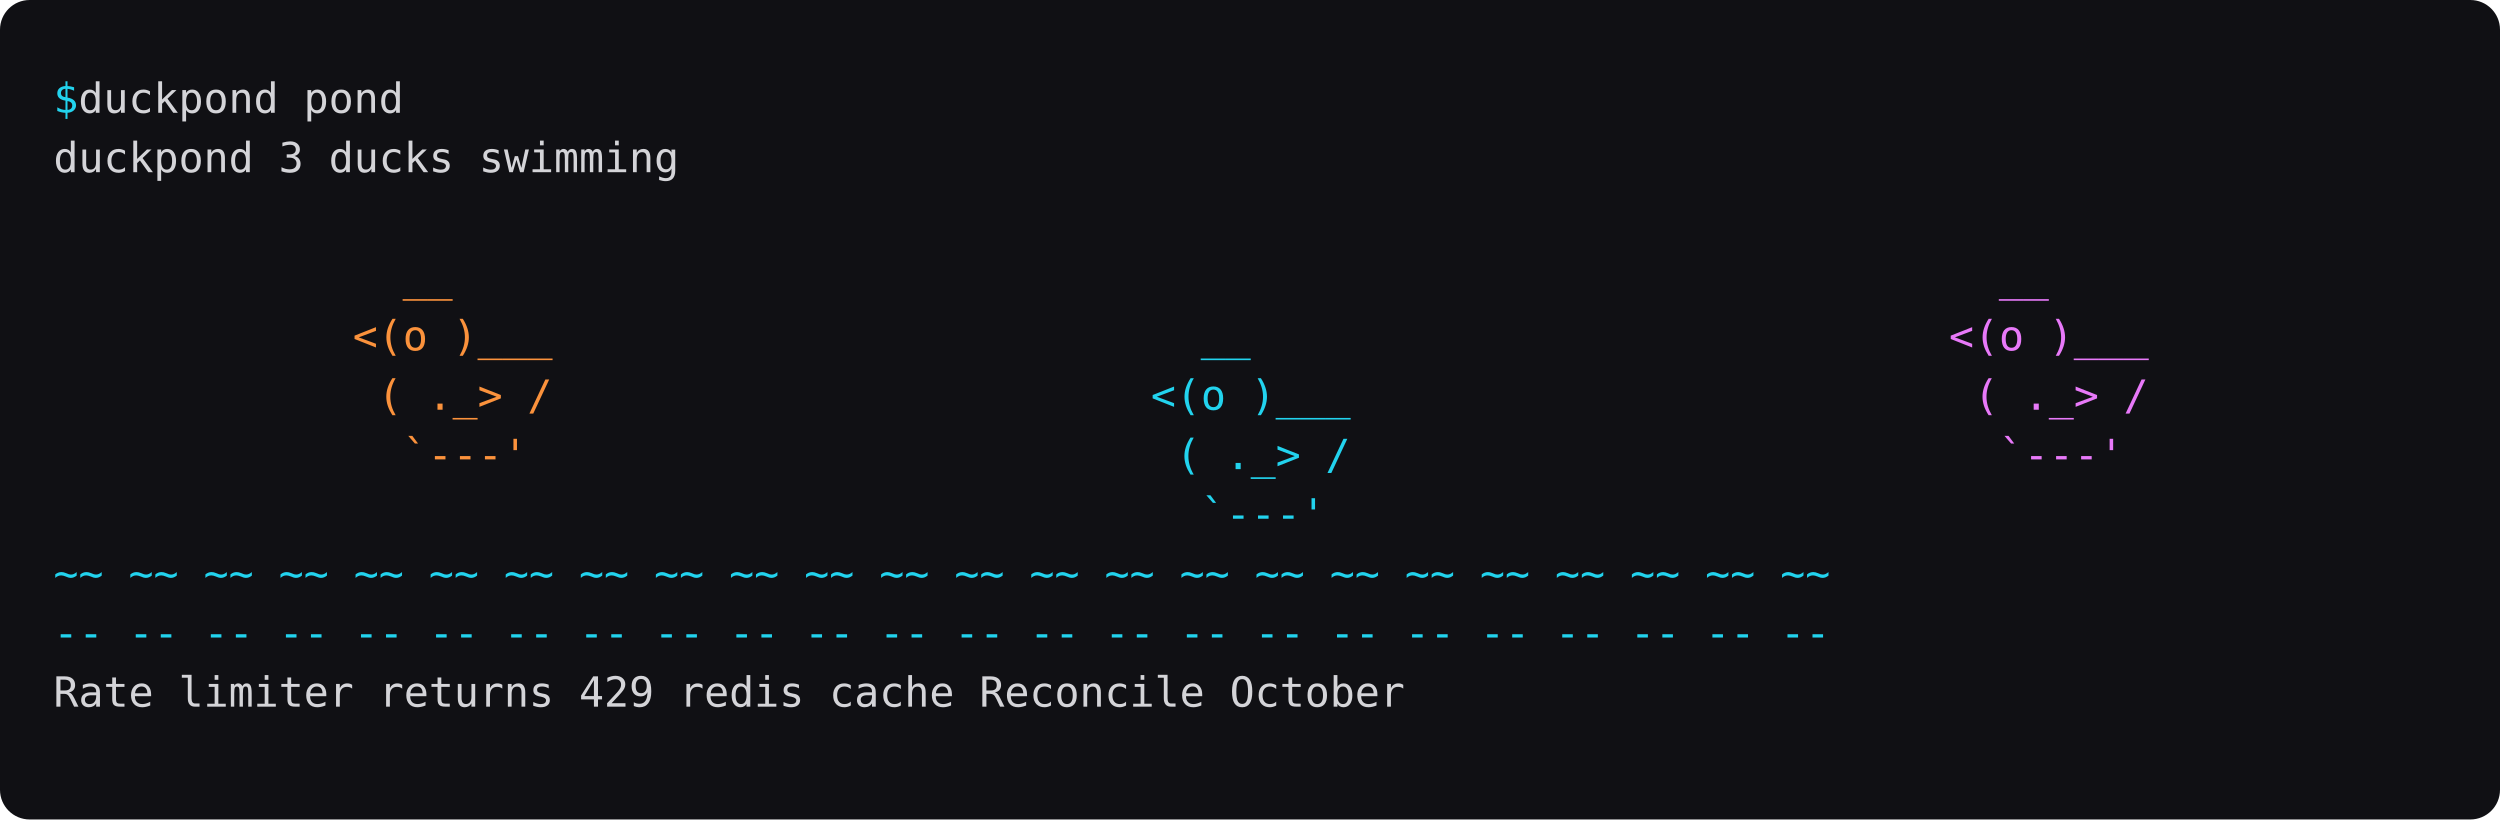
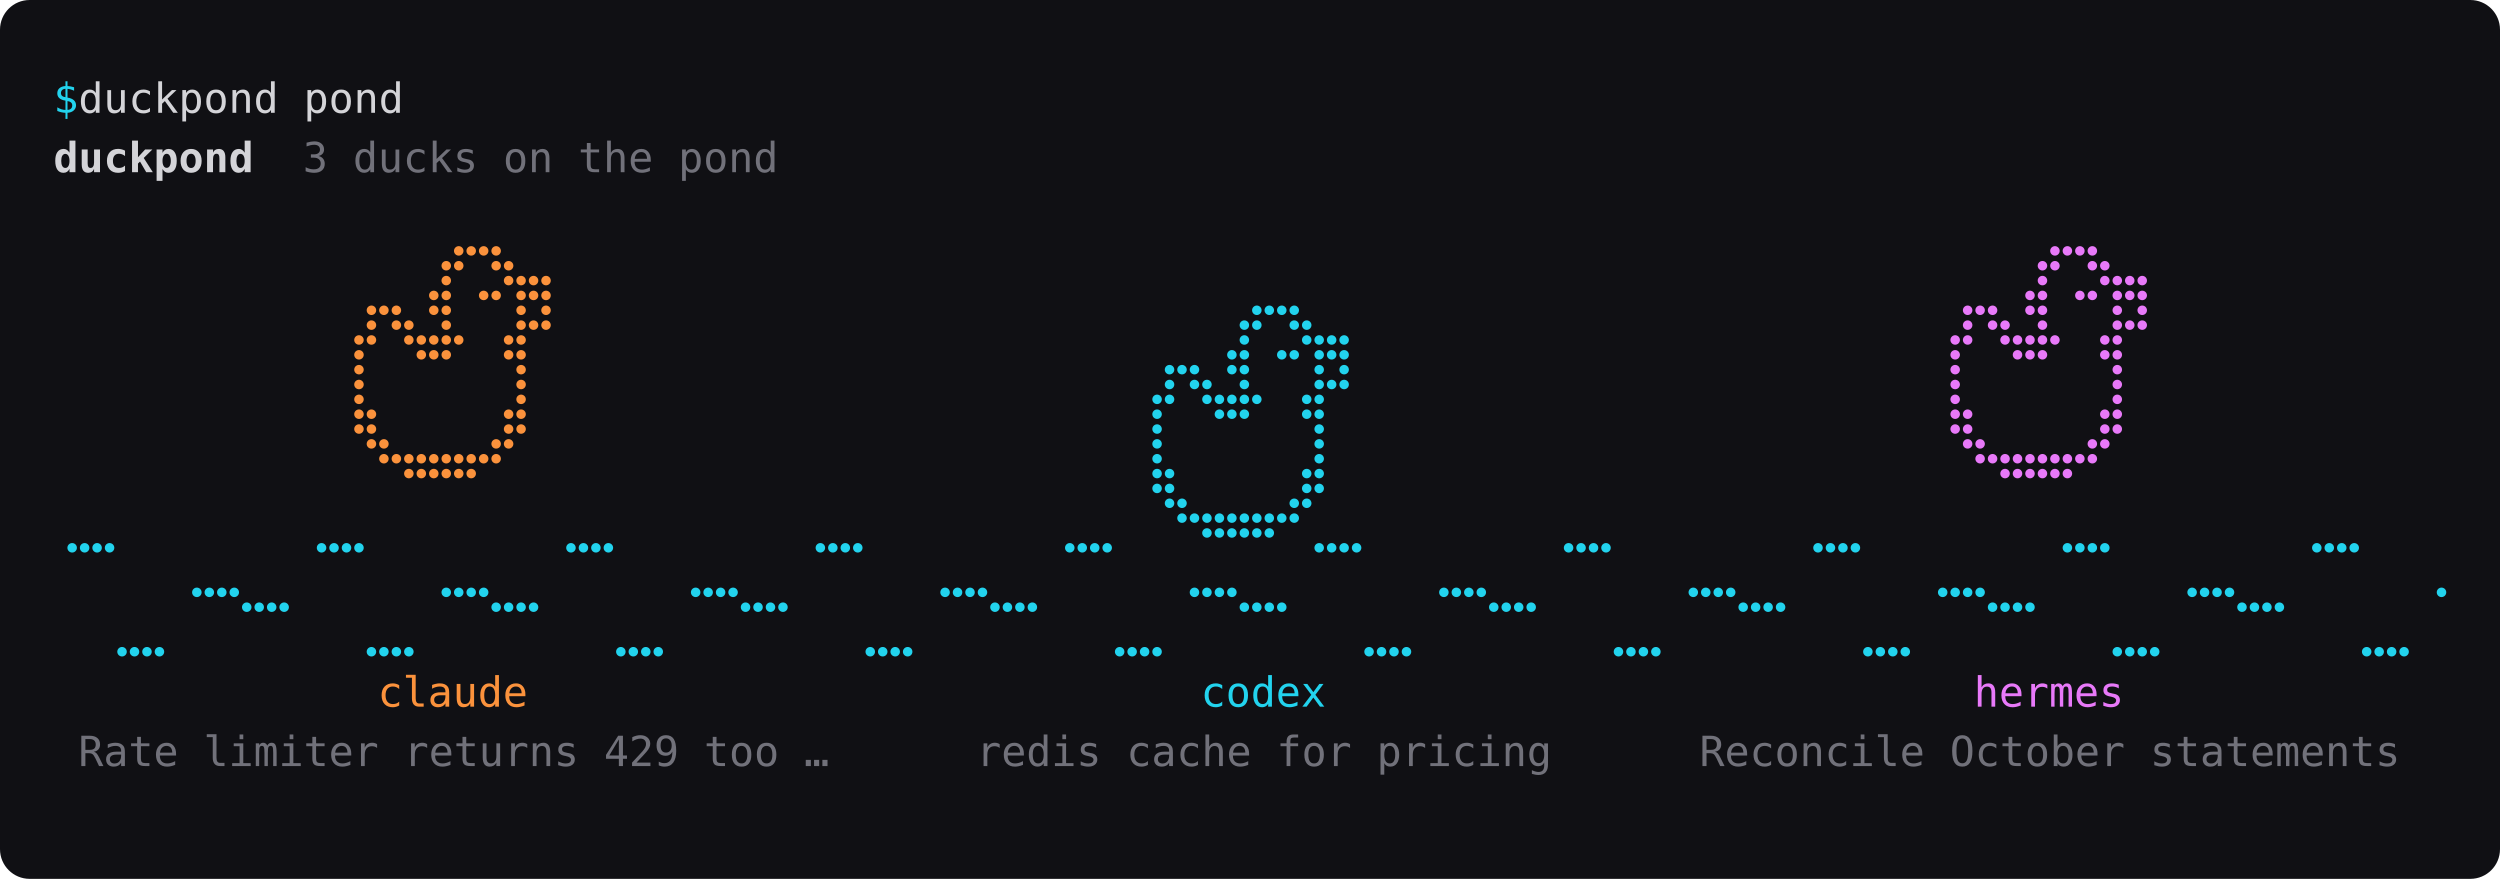
- <svg xmlns="http://www.w3.org/2000/svg" width="842" height="276" viewBox="0 0 842 276">
+ <svg xmlns="http://www.w3.org/2000/svg" width="842" height="296" viewBox="0 0 842 296">
  <style>text{font-family:"JetBrains Mono","Fira Code","SF Mono",Menlo,Consolas,"DejaVu Sans Mono",monospace;font-size:14px;white-space:pre}</style>
-   <rect width="842" height="276" rx="10" fill="#101014" />
+   <rect width="842" height="296" rx="10" fill="#101014" />
  <text x="18.0" y="38" textLength="8.4" lengthAdjust="spacingAndGlyphs" style="fill:#22d3ee;">$</text>
  <text x="26.4" y="38" textLength="117.6" lengthAdjust="spacingAndGlyphs" style="fill:#d4d4d8;"> duckpond pond</text>
-   <text x="18.0" y="58" textLength="218.4" lengthAdjust="spacingAndGlyphs" style="fill:#d4d4d8;">duckpond  3 ducks swimming</text>
-   <text x="18.0" y="98" textLength="117.6" lengthAdjust="spacingAndGlyphs" style="fill:#d4d4d8;">              </text>
-   <text x="135.6" y="98" textLength="16.8" lengthAdjust="spacingAndGlyphs" style="fill:#fb923c;">__</text>
-   <text x="152.4" y="98" textLength="520.8" lengthAdjust="spacingAndGlyphs" style="fill:#d4d4d8;">                                                              </text>
-   <text x="673.2" y="98" textLength="16.8" lengthAdjust="spacingAndGlyphs" style="fill:#e879f9;">__</text>
+   <text x="18.0" y="58" textLength="67.2" lengthAdjust="spacingAndGlyphs" style="fill:#d4d4d8;font-weight:600;">duckpond</text>
+   <text x="85.2" y="58" textLength="16.8" lengthAdjust="spacingAndGlyphs" style="fill:#d4d4d8;">  </text>
+   <text x="102.0" y="58" textLength="159.6" lengthAdjust="spacingAndGlyphs" style="fill:#71717a;">3 ducks on the pond</text>
+   <text x="18.0" y="98" textLength="126.0" lengthAdjust="spacingAndGlyphs" style="fill:#d4d4d8;">               </text>
+   <circle cx="150.3" cy="89.5" r="1.6" fill="#fb923c" />
+   <circle cx="150.3" cy="94.5" r="1.6" fill="#fb923c" />
+   <circle cx="146.1" cy="99.5" r="1.6" fill="#fb923c" />
+   <circle cx="150.3" cy="99.5" r="1.6" fill="#fb923c" />
+   <circle cx="154.5" cy="84.5" r="1.6" fill="#fb923c" />
+   <circle cx="154.5" cy="89.5" r="1.6" fill="#fb923c" />
+   <circle cx="158.7" cy="84.5" r="1.6" fill="#fb923c" />
+   <circle cx="162.9" cy="84.5" r="1.6" fill="#fb923c" />
+   <circle cx="167.1" cy="84.5" r="1.6" fill="#fb923c" />
+   <circle cx="167.1" cy="89.5" r="1.6" fill="#fb923c" />
+   <circle cx="162.9" cy="99.5" r="1.6" fill="#fb923c" />
+   <circle cx="167.1" cy="99.5" r="1.6" fill="#fb923c" />
+   <circle cx="171.3" cy="89.5" r="1.6" fill="#fb923c" />
+   <circle cx="171.3" cy="94.5" r="1.6" fill="#fb923c" />
+   <circle cx="175.5" cy="94.5" r="1.6" fill="#fb923c" />
+   <circle cx="175.5" cy="99.5" r="1.6" fill="#fb923c" />
+   <circle cx="179.7" cy="94.5" r="1.6" fill="#fb923c" />
+   <circle cx="183.9" cy="94.5" r="1.6" fill="#fb923c" />
+   <circle cx="179.7" cy="99.5" r="1.6" fill="#fb923c" />
+   <circle cx="183.9" cy="99.5" r="1.6" fill="#fb923c" />
+   <text x="186.0" y="98" textLength="495.6" lengthAdjust="spacingAndGlyphs" style="fill:#d4d4d8;">                                                           </text>
+   <circle cx="687.9" cy="89.5" r="1.6" fill="#e879f9" />
+   <circle cx="687.9" cy="94.5" r="1.6" fill="#e879f9" />
+   <circle cx="683.7" cy="99.5" r="1.6" fill="#e879f9" />
+   <circle cx="687.9" cy="99.5" r="1.6" fill="#e879f9" />
+   <circle cx="692.1" cy="84.5" r="1.6" fill="#e879f9" />
+   <circle cx="692.1" cy="89.5" r="1.6" fill="#e879f9" />
+   <circle cx="696.3" cy="84.5" r="1.6" fill="#e879f9" />
+   <circle cx="700.5" cy="84.5" r="1.6" fill="#e879f9" />
+   <circle cx="704.7" cy="84.5" r="1.6" fill="#e879f9" />
+   <circle cx="704.7" cy="89.5" r="1.6" fill="#e879f9" />
+   <circle cx="700.5" cy="99.5" r="1.6" fill="#e879f9" />
+   <circle cx="704.7" cy="99.5" r="1.6" fill="#e879f9" />
+   <circle cx="708.9" cy="89.5" r="1.6" fill="#e879f9" />
+   <circle cx="708.9" cy="94.5" r="1.6" fill="#e879f9" />
+   <circle cx="713.1" cy="94.5" r="1.6" fill="#e879f9" />
+   <circle cx="713.1" cy="99.5" r="1.6" fill="#e879f9" />
+   <circle cx="717.3" cy="94.5" r="1.6" fill="#e879f9" />
+   <circle cx="721.5" cy="94.5" r="1.6" fill="#e879f9" />
+   <circle cx="717.3" cy="99.5" r="1.6" fill="#e879f9" />
+   <circle cx="721.5" cy="99.5" r="1.6" fill="#e879f9" />
  <text x="18.0" y="118" textLength="100.8" lengthAdjust="spacingAndGlyphs" style="fill:#d4d4d8;">            </text>
-   <text x="118.8" y="118" textLength="25.2" lengthAdjust="spacingAndGlyphs" style="fill:#fb923c;">&lt;(o</text>
-   <text x="144.0" y="118" textLength="8.4" lengthAdjust="spacingAndGlyphs" style="fill:#d4d4d8;"> </text>
-   <text x="152.4" y="118" textLength="33.6" lengthAdjust="spacingAndGlyphs" style="fill:#fb923c;">)___</text>
-   <text x="186.0" y="118" textLength="218.4" lengthAdjust="spacingAndGlyphs" style="fill:#d4d4d8;">                          </text>
-   <text x="404.4" y="118" textLength="16.8" lengthAdjust="spacingAndGlyphs" style="fill:#22d3ee;">__</text>
-   <text x="421.2" y="118" textLength="235.2" lengthAdjust="spacingAndGlyphs" style="fill:#d4d4d8;">                            </text>
-   <text x="656.4" y="118" textLength="25.2" lengthAdjust="spacingAndGlyphs" style="fill:#e879f9;">&lt;(o</text>
-   <text x="681.6" y="118" textLength="8.4" lengthAdjust="spacingAndGlyphs" style="fill:#d4d4d8;"> </text>
-   <text x="690.0" y="118" textLength="33.6" lengthAdjust="spacingAndGlyphs" style="fill:#e879f9;">)___</text>
-   <text x="18.0" y="138" textLength="109.2" lengthAdjust="spacingAndGlyphs" style="fill:#d4d4d8;">             </text>
-   <text x="127.2" y="138" textLength="8.4" lengthAdjust="spacingAndGlyphs" style="fill:#fb923c;">(</text>
-   <text x="135.6" y="138" textLength="8.4" lengthAdjust="spacingAndGlyphs" style="fill:#d4d4d8;"> </text>
-   <text x="144.0" y="138" textLength="25.2" lengthAdjust="spacingAndGlyphs" style="fill:#fb923c;">._&gt;</text>
-   <text x="169.2" y="138" textLength="8.4" lengthAdjust="spacingAndGlyphs" style="fill:#d4d4d8;"> </text>
-   <text x="177.6" y="138" textLength="8.4" lengthAdjust="spacingAndGlyphs" style="fill:#fb923c;">/</text>
-   <text x="186.0" y="138" textLength="201.6" lengthAdjust="spacingAndGlyphs" style="fill:#d4d4d8;">                        </text>
-   <text x="387.6" y="138" textLength="25.2" lengthAdjust="spacingAndGlyphs" style="fill:#22d3ee;">&lt;(o</text>
-   <text x="412.8" y="138" textLength="8.4" lengthAdjust="spacingAndGlyphs" style="fill:#d4d4d8;"> </text>
-   <text x="421.2" y="138" textLength="33.6" lengthAdjust="spacingAndGlyphs" style="fill:#22d3ee;">)___</text>
-   <text x="454.8" y="138" textLength="210.0" lengthAdjust="spacingAndGlyphs" style="fill:#d4d4d8;">                         </text>
-   <text x="664.8" y="138" textLength="8.4" lengthAdjust="spacingAndGlyphs" style="fill:#e879f9;">(</text>
-   <text x="673.2" y="138" textLength="8.4" lengthAdjust="spacingAndGlyphs" style="fill:#d4d4d8;"> </text>
-   <text x="681.6" y="138" textLength="25.2" lengthAdjust="spacingAndGlyphs" style="fill:#e879f9;">._&gt;</text>
-   <text x="706.8" y="138" textLength="8.4" lengthAdjust="spacingAndGlyphs" style="fill:#d4d4d8;"> </text>
-   <text x="715.2" y="138" textLength="8.4" lengthAdjust="spacingAndGlyphs" style="fill:#e879f9;">/</text>
-   <text x="18.0" y="158" textLength="117.6" lengthAdjust="spacingAndGlyphs" style="fill:#d4d4d8;">              </text>
-   <text x="135.6" y="158" textLength="42.0" lengthAdjust="spacingAndGlyphs" style="fill:#fb923c;">`---'</text>
-   <text x="177.6" y="158" textLength="218.4" lengthAdjust="spacingAndGlyphs" style="fill:#d4d4d8;">                          </text>
-   <text x="396.0" y="158" textLength="8.4" lengthAdjust="spacingAndGlyphs" style="fill:#22d3ee;">(</text>
-   <text x="404.4" y="158" textLength="8.4" lengthAdjust="spacingAndGlyphs" style="fill:#d4d4d8;"> </text>
-   <text x="412.8" y="158" textLength="25.2" lengthAdjust="spacingAndGlyphs" style="fill:#22d3ee;">._&gt;</text>
-   <text x="438.0" y="158" textLength="8.4" lengthAdjust="spacingAndGlyphs" style="fill:#d4d4d8;"> </text>
-   <text x="446.4" y="158" textLength="8.4" lengthAdjust="spacingAndGlyphs" style="fill:#22d3ee;">/</text>
-   <text x="454.8" y="158" textLength="218.4" lengthAdjust="spacingAndGlyphs" style="fill:#d4d4d8;">                          </text>
-   <text x="673.2" y="158" textLength="42.0" lengthAdjust="spacingAndGlyphs" style="fill:#e879f9;">`---'</text>
-   <text x="18.0" y="178" textLength="386.4" lengthAdjust="spacingAndGlyphs" style="fill:#d4d4d8;">                                              </text>
-   <text x="404.4" y="178" textLength="42.0" lengthAdjust="spacingAndGlyphs" style="fill:#22d3ee;">`---'</text>
-   <text x="18.0" y="198" textLength="806.4" lengthAdjust="spacingAndGlyphs" style="fill:#22d3ee;">~~  ~~  ~~  ~~  ~~  ~~  ~~  ~~  ~~  ~~  ~~  ~~  ~~  ~~  ~~  ~~  ~~  ~~  ~~  ~~  ~~  ~~  ~~  ~~  </text>
-   <text x="18.0" y="218" textLength="806.4" lengthAdjust="spacingAndGlyphs" style="fill:#22d3ee;">--  --  --  --  --  --  --  --  --  --  --  --  --  --  --  --  --  --  --  --  --  --  --  --  </text>
-   <text x="18.0" y="238" textLength="747.6" lengthAdjust="spacingAndGlyphs" style="fill:#d4d4d8;">    Rate limiter returns 429               redis cache                  Reconcile October</text>
+   <circle cx="120.9" cy="114.5" r="1.6" fill="#fb923c" />
+   <circle cx="125.1" cy="104.5" r="1.6" fill="#fb923c" />
+   <circle cx="125.1" cy="109.5" r="1.6" fill="#fb923c" />
+   <circle cx="125.1" cy="114.5" r="1.6" fill="#fb923c" />
+   <circle cx="120.9" cy="119.5" r="1.6" fill="#fb923c" />
+   <circle cx="129.3" cy="104.5" r="1.6" fill="#fb923c" />
+   <circle cx="133.5" cy="104.5" r="1.6" fill="#fb923c" />
+   <circle cx="133.5" cy="109.5" r="1.6" fill="#fb923c" />
+   <circle cx="137.7" cy="109.5" r="1.6" fill="#fb923c" />
+   <circle cx="137.7" cy="114.5" r="1.6" fill="#fb923c" />
+   <circle cx="141.9" cy="114.5" r="1.6" fill="#fb923c" />
+   <circle cx="141.9" cy="119.5" r="1.6" fill="#fb923c" />
+   <circle cx="146.1" cy="104.5" r="1.6" fill="#fb923c" />
+   <circle cx="146.1" cy="114.5" r="1.6" fill="#fb923c" />
+   <circle cx="150.3" cy="104.5" r="1.6" fill="#fb923c" />
+   <circle cx="150.3" cy="109.5" r="1.6" fill="#fb923c" />
+   <circle cx="150.3" cy="114.5" r="1.6" fill="#fb923c" />
+   <circle cx="146.1" cy="119.5" r="1.6" fill="#fb923c" />
+   <circle cx="150.3" cy="119.5" r="1.6" fill="#fb923c" />
+   <circle cx="154.5" cy="114.5" r="1.6" fill="#fb923c" />
+   <text x="160.8" y="118" textLength="8.4" lengthAdjust="spacingAndGlyphs" style="fill:#d4d4d8;"> </text>
+   <circle cx="171.3" cy="114.5" r="1.6" fill="#fb923c" />
+   <circle cx="175.5" cy="104.5" r="1.6" fill="#fb923c" />
+   <circle cx="175.5" cy="109.5" r="1.6" fill="#fb923c" />
+   <circle cx="175.5" cy="114.5" r="1.6" fill="#fb923c" />
+   <circle cx="171.3" cy="119.5" r="1.6" fill="#fb923c" />
+   <circle cx="175.5" cy="119.5" r="1.6" fill="#fb923c" />
+   <circle cx="179.7" cy="109.5" r="1.6" fill="#fb923c" />
+   <circle cx="183.9" cy="104.5" r="1.6" fill="#fb923c" />
+   <circle cx="183.9" cy="109.5" r="1.6" fill="#fb923c" />
+   <text x="186.0" y="118" textLength="226.8" lengthAdjust="spacingAndGlyphs" style="fill:#d4d4d8;">                           </text>
+   <circle cx="419.1" cy="109.5" r="1.6" fill="#22d3ee" />
+   <circle cx="419.1" cy="114.5" r="1.6" fill="#22d3ee" />
+   <circle cx="414.9" cy="119.5" r="1.6" fill="#22d3ee" />
+   <circle cx="419.1" cy="119.5" r="1.6" fill="#22d3ee" />
+   <circle cx="423.3" cy="104.5" r="1.6" fill="#22d3ee" />
+   <circle cx="423.3" cy="109.5" r="1.6" fill="#22d3ee" />
+   <circle cx="427.5" cy="104.5" r="1.6" fill="#22d3ee" />
+   <circle cx="431.7" cy="104.5" r="1.6" fill="#22d3ee" />
+   <circle cx="435.9" cy="104.5" r="1.6" fill="#22d3ee" />
+   <circle cx="435.9" cy="109.5" r="1.6" fill="#22d3ee" />
+   <circle cx="431.7" cy="119.5" r="1.6" fill="#22d3ee" />
+   <circle cx="435.9" cy="119.5" r="1.6" fill="#22d3ee" />
+   <circle cx="440.1" cy="109.5" r="1.6" fill="#22d3ee" />
+   <circle cx="440.1" cy="114.5" r="1.6" fill="#22d3ee" />
+   <circle cx="444.3" cy="114.5" r="1.6" fill="#22d3ee" />
+   <circle cx="444.3" cy="119.5" r="1.6" fill="#22d3ee" />
+   <circle cx="448.5" cy="114.5" r="1.6" fill="#22d3ee" />
+   <circle cx="452.7" cy="114.5" r="1.6" fill="#22d3ee" />
+   <circle cx="448.5" cy="119.5" r="1.6" fill="#22d3ee" />
+   <circle cx="452.7" cy="119.5" r="1.6" fill="#22d3ee" />
+   <text x="454.8" y="118" textLength="201.6" lengthAdjust="spacingAndGlyphs" style="fill:#d4d4d8;">                        </text>
+   <circle cx="658.5" cy="114.5" r="1.6" fill="#e879f9" />
+   <circle cx="662.7" cy="104.5" r="1.6" fill="#e879f9" />
+   <circle cx="662.7" cy="109.5" r="1.6" fill="#e879f9" />
+   <circle cx="662.7" cy="114.5" r="1.6" fill="#e879f9" />
+   <circle cx="658.5" cy="119.5" r="1.6" fill="#e879f9" />
+   <circle cx="666.9" cy="104.5" r="1.6" fill="#e879f9" />
+   <circle cx="671.1" cy="104.5" r="1.6" fill="#e879f9" />
+   <circle cx="671.1" cy="109.5" r="1.6" fill="#e879f9" />
+   <circle cx="675.3" cy="109.5" r="1.6" fill="#e879f9" />
+   <circle cx="675.3" cy="114.5" r="1.6" fill="#e879f9" />
+   <circle cx="679.5" cy="114.5" r="1.6" fill="#e879f9" />
+   <circle cx="679.5" cy="119.5" r="1.6" fill="#e879f9" />
+   <circle cx="683.7" cy="104.5" r="1.6" fill="#e879f9" />
+   <circle cx="683.7" cy="114.5" r="1.6" fill="#e879f9" />
+   <circle cx="687.9" cy="104.5" r="1.6" fill="#e879f9" />
+   <circle cx="687.9" cy="109.5" r="1.6" fill="#e879f9" />
+   <circle cx="687.9" cy="114.5" r="1.6" fill="#e879f9" />
+   <circle cx="683.7" cy="119.5" r="1.6" fill="#e879f9" />
+   <circle cx="687.9" cy="119.5" r="1.6" fill="#e879f9" />
+   <circle cx="692.1" cy="114.5" r="1.6" fill="#e879f9" />
+   <text x="698.4" y="118" textLength="8.4" lengthAdjust="spacingAndGlyphs" style="fill:#d4d4d8;"> </text>
+   <circle cx="708.9" cy="114.5" r="1.6" fill="#e879f9" />
+   <circle cx="713.1" cy="104.5" r="1.6" fill="#e879f9" />
+   <circle cx="713.1" cy="109.5" r="1.6" fill="#e879f9" />
+   <circle cx="713.1" cy="114.5" r="1.6" fill="#e879f9" />
+   <circle cx="708.9" cy="119.5" r="1.6" fill="#e879f9" />
+   <circle cx="713.1" cy="119.5" r="1.6" fill="#e879f9" />
+   <circle cx="717.3" cy="109.5" r="1.6" fill="#e879f9" />
+   <circle cx="721.5" cy="104.5" r="1.6" fill="#e879f9" />
+   <circle cx="721.5" cy="109.5" r="1.6" fill="#e879f9" />
+   <text x="18.0" y="138" textLength="100.8" lengthAdjust="spacingAndGlyphs" style="fill:#d4d4d8;">            </text>
+   <circle cx="120.9" cy="124.5" r="1.6" fill="#fb923c" />
+   <circle cx="120.9" cy="129.5" r="1.6" fill="#fb923c" />
+   <circle cx="120.9" cy="134.5" r="1.6" fill="#fb923c" />
+   <circle cx="120.9" cy="139.5" r="1.6" fill="#fb923c" />
+   <circle cx="125.1" cy="139.5" r="1.6" fill="#fb923c" />
+   <text x="127.2" y="138" textLength="42.0" lengthAdjust="spacingAndGlyphs" style="fill:#d4d4d8;">     </text>
+   <circle cx="175.5" cy="124.5" r="1.6" fill="#fb923c" />
+   <circle cx="175.5" cy="129.5" r="1.6" fill="#fb923c" />
+   <circle cx="175.5" cy="134.5" r="1.6" fill="#fb923c" />
+   <circle cx="171.3" cy="139.5" r="1.6" fill="#fb923c" />
+   <circle cx="175.5" cy="139.5" r="1.6" fill="#fb923c" />
+   <text x="177.6" y="138" textLength="210.0" lengthAdjust="spacingAndGlyphs" style="fill:#d4d4d8;">                         </text>
+   <circle cx="389.7" cy="134.5" r="1.6" fill="#22d3ee" />
+   <circle cx="393.9" cy="124.5" r="1.6" fill="#22d3ee" />
+   <circle cx="393.9" cy="129.5" r="1.6" fill="#22d3ee" />
+   <circle cx="393.9" cy="134.5" r="1.6" fill="#22d3ee" />
+   <circle cx="389.7" cy="139.5" r="1.6" fill="#22d3ee" />
+   <circle cx="398.1" cy="124.5" r="1.6" fill="#22d3ee" />
+   <circle cx="402.3" cy="124.5" r="1.6" fill="#22d3ee" />
+   <circle cx="402.3" cy="129.5" r="1.6" fill="#22d3ee" />
+   <circle cx="406.5" cy="129.5" r="1.6" fill="#22d3ee" />
+   <circle cx="406.5" cy="134.5" r="1.6" fill="#22d3ee" />
+   <circle cx="410.7" cy="134.5" r="1.6" fill="#22d3ee" />
+   <circle cx="410.7" cy="139.5" r="1.6" fill="#22d3ee" />
+   <circle cx="414.9" cy="124.5" r="1.6" fill="#22d3ee" />
+   <circle cx="414.9" cy="134.5" r="1.6" fill="#22d3ee" />
+   <circle cx="419.1" cy="124.5" r="1.6" fill="#22d3ee" />
+   <circle cx="419.1" cy="129.5" r="1.6" fill="#22d3ee" />
+   <circle cx="419.1" cy="134.5" r="1.6" fill="#22d3ee" />
+   <circle cx="414.9" cy="139.5" r="1.6" fill="#22d3ee" />
+   <circle cx="419.1" cy="139.5" r="1.6" fill="#22d3ee" />
+   <circle cx="423.3" cy="134.5" r="1.6" fill="#22d3ee" />
+   <text x="429.6" y="138" textLength="8.4" lengthAdjust="spacingAndGlyphs" style="fill:#d4d4d8;"> </text>
+   <circle cx="440.1" cy="134.5" r="1.6" fill="#22d3ee" />
+   <circle cx="444.3" cy="124.5" r="1.6" fill="#22d3ee" />
+   <circle cx="444.3" cy="129.5" r="1.6" fill="#22d3ee" />
+   <circle cx="444.3" cy="134.5" r="1.6" fill="#22d3ee" />
+   <circle cx="440.1" cy="139.5" r="1.6" fill="#22d3ee" />
+   <circle cx="444.3" cy="139.5" r="1.6" fill="#22d3ee" />
+   <circle cx="448.5" cy="129.5" r="1.6" fill="#22d3ee" />
+   <circle cx="452.7" cy="124.5" r="1.6" fill="#22d3ee" />
+   <circle cx="452.7" cy="129.5" r="1.6" fill="#22d3ee" />
+   <text x="454.8" y="138" textLength="201.6" lengthAdjust="spacingAndGlyphs" style="fill:#d4d4d8;">                        </text>
+   <circle cx="658.5" cy="124.5" r="1.6" fill="#e879f9" />
+   <circle cx="658.5" cy="129.5" r="1.6" fill="#e879f9" />
+   <circle cx="658.5" cy="134.5" r="1.6" fill="#e879f9" />
+   <circle cx="658.5" cy="139.5" r="1.6" fill="#e879f9" />
+   <circle cx="662.7" cy="139.5" r="1.6" fill="#e879f9" />
+   <text x="664.8" y="138" textLength="42.0" lengthAdjust="spacingAndGlyphs" style="fill:#d4d4d8;">     </text>
+   <circle cx="713.1" cy="124.5" r="1.6" fill="#e879f9" />
+   <circle cx="713.1" cy="129.5" r="1.6" fill="#e879f9" />
+   <circle cx="713.1" cy="134.5" r="1.6" fill="#e879f9" />
+   <circle cx="708.9" cy="139.5" r="1.6" fill="#e879f9" />
+   <circle cx="713.1" cy="139.5" r="1.6" fill="#e879f9" />
+   <text x="18.0" y="158" textLength="100.8" lengthAdjust="spacingAndGlyphs" style="fill:#d4d4d8;">            </text>
+   <circle cx="120.9" cy="144.5" r="1.6" fill="#fb923c" />
+   <circle cx="125.1" cy="144.5" r="1.6" fill="#fb923c" />
+   <circle cx="125.1" cy="149.5" r="1.6" fill="#fb923c" />
+   <circle cx="129.3" cy="149.5" r="1.6" fill="#fb923c" />
+   <circle cx="129.3" cy="154.5" r="1.6" fill="#fb923c" />
+   <circle cx="133.5" cy="154.5" r="1.6" fill="#fb923c" />
+   <circle cx="137.7" cy="154.5" r="1.6" fill="#fb923c" />
+   <circle cx="141.9" cy="154.5" r="1.6" fill="#fb923c" />
+   <circle cx="137.7" cy="159.5" r="1.6" fill="#fb923c" />
+   <circle cx="141.9" cy="159.5" r="1.6" fill="#fb923c" />
+   <circle cx="146.1" cy="154.5" r="1.6" fill="#fb923c" />
+   <circle cx="150.3" cy="154.5" r="1.6" fill="#fb923c" />
+   <circle cx="146.1" cy="159.5" r="1.6" fill="#fb923c" />
+   <circle cx="150.3" cy="159.5" r="1.6" fill="#fb923c" />
+   <circle cx="154.5" cy="154.5" r="1.6" fill="#fb923c" />
+   <circle cx="158.7" cy="154.5" r="1.6" fill="#fb923c" />
+   <circle cx="154.5" cy="159.5" r="1.6" fill="#fb923c" />
+   <circle cx="158.7" cy="159.5" r="1.6" fill="#fb923c" />
+   <circle cx="162.9" cy="154.5" r="1.6" fill="#fb923c" />
+   <circle cx="167.1" cy="149.5" r="1.6" fill="#fb923c" />
+   <circle cx="167.1" cy="154.5" r="1.6" fill="#fb923c" />
+   <circle cx="171.3" cy="144.5" r="1.6" fill="#fb923c" />
+   <circle cx="171.3" cy="149.5" r="1.6" fill="#fb923c" />
+   <circle cx="175.5" cy="144.5" r="1.6" fill="#fb923c" />
+   <text x="177.6" y="158" textLength="210.0" lengthAdjust="spacingAndGlyphs" style="fill:#d4d4d8;">                         </text>
+   <circle cx="389.7" cy="144.5" r="1.6" fill="#22d3ee" />
+   <circle cx="389.7" cy="149.5" r="1.6" fill="#22d3ee" />
+   <circle cx="389.7" cy="154.5" r="1.6" fill="#22d3ee" />
+   <circle cx="389.7" cy="159.5" r="1.6" fill="#22d3ee" />
+   <circle cx="393.9" cy="159.5" r="1.6" fill="#22d3ee" />
+   <text x="396.0" y="158" textLength="42.0" lengthAdjust="spacingAndGlyphs" style="fill:#d4d4d8;">     </text>
+   <circle cx="444.3" cy="144.5" r="1.6" fill="#22d3ee" />
+   <circle cx="444.3" cy="149.5" r="1.6" fill="#22d3ee" />
+   <circle cx="444.3" cy="154.5" r="1.6" fill="#22d3ee" />
+   <circle cx="440.1" cy="159.5" r="1.6" fill="#22d3ee" />
+   <circle cx="444.3" cy="159.5" r="1.6" fill="#22d3ee" />
+   <text x="446.4" y="158" textLength="210.0" lengthAdjust="spacingAndGlyphs" style="fill:#d4d4d8;">                         </text>
+   <circle cx="658.5" cy="144.5" r="1.6" fill="#e879f9" />
+   <circle cx="662.7" cy="144.5" r="1.6" fill="#e879f9" />
+   <circle cx="662.7" cy="149.5" r="1.6" fill="#e879f9" />
+   <circle cx="666.9" cy="149.5" r="1.6" fill="#e879f9" />
+   <circle cx="666.9" cy="154.5" r="1.6" fill="#e879f9" />
+   <circle cx="671.1" cy="154.5" r="1.6" fill="#e879f9" />
+   <circle cx="675.3" cy="154.5" r="1.6" fill="#e879f9" />
+   <circle cx="679.5" cy="154.5" r="1.6" fill="#e879f9" />
+   <circle cx="675.3" cy="159.5" r="1.6" fill="#e879f9" />
+   <circle cx="679.5" cy="159.5" r="1.6" fill="#e879f9" />
+   <circle cx="683.7" cy="154.5" r="1.6" fill="#e879f9" />
+   <circle cx="687.9" cy="154.5" r="1.6" fill="#e879f9" />
+   <circle cx="683.7" cy="159.5" r="1.6" fill="#e879f9" />
+   <circle cx="687.9" cy="159.5" r="1.6" fill="#e879f9" />
+   <circle cx="692.1" cy="154.5" r="1.6" fill="#e879f9" />
+   <circle cx="696.3" cy="154.5" r="1.6" fill="#e879f9" />
+   <circle cx="692.1" cy="159.5" r="1.6" fill="#e879f9" />
+   <circle cx="696.3" cy="159.5" r="1.6" fill="#e879f9" />
+   <circle cx="700.5" cy="154.5" r="1.6" fill="#e879f9" />
+   <circle cx="704.7" cy="149.5" r="1.6" fill="#e879f9" />
+   <circle cx="704.7" cy="154.5" r="1.6" fill="#e879f9" />
+   <circle cx="708.9" cy="144.5" r="1.6" fill="#e879f9" />
+   <circle cx="708.9" cy="149.5" r="1.6" fill="#e879f9" />
+   <circle cx="713.1" cy="144.5" r="1.6" fill="#e879f9" />
+   <text x="18.0" y="178" textLength="369.6" lengthAdjust="spacingAndGlyphs" style="fill:#d4d4d8;">                                            </text>
+   <circle cx="389.7" cy="164.5" r="1.6" fill="#22d3ee" />
+   <circle cx="393.9" cy="164.5" r="1.6" fill="#22d3ee" />
+   <circle cx="393.9" cy="169.5" r="1.6" fill="#22d3ee" />
+   <circle cx="398.1" cy="169.5" r="1.6" fill="#22d3ee" />
+   <circle cx="398.1" cy="174.5" r="1.6" fill="#22d3ee" />
+   <circle cx="402.3" cy="174.5" r="1.6" fill="#22d3ee" />
+   <circle cx="406.5" cy="174.5" r="1.6" fill="#22d3ee" />
+   <circle cx="410.7" cy="174.5" r="1.6" fill="#22d3ee" />
+   <circle cx="406.5" cy="179.5" r="1.6" fill="#22d3ee" />
+   <circle cx="410.7" cy="179.5" r="1.6" fill="#22d3ee" />
+   <circle cx="414.9" cy="174.5" r="1.6" fill="#22d3ee" />
+   <circle cx="419.1" cy="174.5" r="1.6" fill="#22d3ee" />
+   <circle cx="414.9" cy="179.5" r="1.6" fill="#22d3ee" />
+   <circle cx="419.1" cy="179.5" r="1.6" fill="#22d3ee" />
+   <circle cx="423.3" cy="174.5" r="1.6" fill="#22d3ee" />
+   <circle cx="427.5" cy="174.5" r="1.6" fill="#22d3ee" />
+   <circle cx="423.3" cy="179.5" r="1.6" fill="#22d3ee" />
+   <circle cx="427.5" cy="179.5" r="1.6" fill="#22d3ee" />
+   <circle cx="431.7" cy="174.5" r="1.6" fill="#22d3ee" />
+   <circle cx="435.9" cy="169.5" r="1.6" fill="#22d3ee" />
+   <circle cx="435.9" cy="174.5" r="1.6" fill="#22d3ee" />
+   <circle cx="440.1" cy="164.5" r="1.6" fill="#22d3ee" />
+   <circle cx="440.1" cy="169.5" r="1.6" fill="#22d3ee" />
+   <circle cx="444.3" cy="164.5" r="1.6" fill="#22d3ee" />
+   <circle cx="24.3" cy="184.5" r="1.6" fill="#22d3ee" />
+   <circle cx="28.5" cy="184.5" r="1.6" fill="#22d3ee" />
+   <circle cx="32.7" cy="184.5" r="1.6" fill="#22d3ee" />
+   <circle cx="36.9" cy="184.5" r="1.6" fill="#22d3ee" />
+   <circle cx="66.3" cy="199.5" r="1.6" fill="#22d3ee" />
+   <circle cx="70.5" cy="199.5" r="1.6" fill="#22d3ee" />
+   <circle cx="74.7" cy="199.5" r="1.6" fill="#22d3ee" />
+   <circle cx="78.9" cy="199.5" r="1.6" fill="#22d3ee" />
+   <circle cx="108.3" cy="184.5" r="1.6" fill="#22d3ee" />
+   <circle cx="112.5" cy="184.5" r="1.6" fill="#22d3ee" />
+   <circle cx="116.7" cy="184.5" r="1.6" fill="#22d3ee" />
+   <circle cx="120.9" cy="184.5" r="1.6" fill="#22d3ee" />
+   <circle cx="150.3" cy="199.5" r="1.6" fill="#22d3ee" />
+   <circle cx="154.5" cy="199.5" r="1.6" fill="#22d3ee" />
+   <circle cx="158.7" cy="199.5" r="1.6" fill="#22d3ee" />
+   <circle cx="162.9" cy="199.5" r="1.6" fill="#22d3ee" />
+   <circle cx="192.3" cy="184.5" r="1.6" fill="#22d3ee" />
+   <circle cx="196.5" cy="184.5" r="1.6" fill="#22d3ee" />
+   <circle cx="200.7" cy="184.5" r="1.6" fill="#22d3ee" />
+   <circle cx="204.9" cy="184.5" r="1.6" fill="#22d3ee" />
+   <circle cx="234.3" cy="199.5" r="1.6" fill="#22d3ee" />
+   <circle cx="238.5" cy="199.5" r="1.6" fill="#22d3ee" />
+   <circle cx="242.7" cy="199.5" r="1.6" fill="#22d3ee" />
+   <circle cx="246.9" cy="199.5" r="1.6" fill="#22d3ee" />
+   <circle cx="276.3" cy="184.5" r="1.6" fill="#22d3ee" />
+   <circle cx="280.5" cy="184.5" r="1.6" fill="#22d3ee" />
+   <circle cx="284.7" cy="184.5" r="1.6" fill="#22d3ee" />
+   <circle cx="288.9" cy="184.5" r="1.6" fill="#22d3ee" />
+   <circle cx="318.3" cy="199.5" r="1.6" fill="#22d3ee" />
+   <circle cx="322.5" cy="199.5" r="1.6" fill="#22d3ee" />
+   <circle cx="326.7" cy="199.5" r="1.6" fill="#22d3ee" />
+   <circle cx="330.9" cy="199.5" r="1.6" fill="#22d3ee" />
+   <circle cx="360.3" cy="184.5" r="1.6" fill="#22d3ee" />
+   <circle cx="364.5" cy="184.5" r="1.6" fill="#22d3ee" />
+   <circle cx="368.7" cy="184.5" r="1.6" fill="#22d3ee" />
+   <circle cx="372.9" cy="184.5" r="1.6" fill="#22d3ee" />
+   <circle cx="402.3" cy="199.5" r="1.6" fill="#22d3ee" />
+   <circle cx="406.5" cy="199.5" r="1.6" fill="#22d3ee" />
+   <circle cx="410.7" cy="199.5" r="1.6" fill="#22d3ee" />
+   <circle cx="414.9" cy="199.5" r="1.6" fill="#22d3ee" />
+   <circle cx="444.3" cy="184.5" r="1.6" fill="#22d3ee" />
+   <circle cx="448.5" cy="184.5" r="1.6" fill="#22d3ee" />
+   <circle cx="452.7" cy="184.5" r="1.6" fill="#22d3ee" />
+   <circle cx="456.9" cy="184.5" r="1.6" fill="#22d3ee" />
+   <circle cx="486.3" cy="199.5" r="1.6" fill="#22d3ee" />
+   <circle cx="490.5" cy="199.5" r="1.6" fill="#22d3ee" />
+   <circle cx="494.7" cy="199.5" r="1.6" fill="#22d3ee" />
+   <circle cx="498.9" cy="199.5" r="1.6" fill="#22d3ee" />
+   <circle cx="528.3" cy="184.5" r="1.6" fill="#22d3ee" />
+   <circle cx="532.5" cy="184.5" r="1.6" fill="#22d3ee" />
+   <circle cx="536.7" cy="184.5" r="1.6" fill="#22d3ee" />
+   <circle cx="540.9" cy="184.5" r="1.6" fill="#22d3ee" />
+   <circle cx="570.3" cy="199.5" r="1.6" fill="#22d3ee" />
+   <circle cx="574.5" cy="199.5" r="1.6" fill="#22d3ee" />
+   <circle cx="578.7" cy="199.5" r="1.6" fill="#22d3ee" />
+   <circle cx="582.9" cy="199.5" r="1.6" fill="#22d3ee" />
+   <circle cx="612.3" cy="184.5" r="1.6" fill="#22d3ee" />
+   <circle cx="616.5" cy="184.5" r="1.6" fill="#22d3ee" />
+   <circle cx="620.7" cy="184.5" r="1.6" fill="#22d3ee" />
+   <circle cx="624.9" cy="184.5" r="1.6" fill="#22d3ee" />
+   <circle cx="654.3" cy="199.5" r="1.6" fill="#22d3ee" />
+   <circle cx="658.5" cy="199.5" r="1.6" fill="#22d3ee" />
+   <circle cx="662.7" cy="199.5" r="1.6" fill="#22d3ee" />
+   <circle cx="666.9" cy="199.5" r="1.6" fill="#22d3ee" />
+   <circle cx="696.3" cy="184.5" r="1.6" fill="#22d3ee" />
+   <circle cx="700.5" cy="184.5" r="1.6" fill="#22d3ee" />
+   <circle cx="704.7" cy="184.5" r="1.6" fill="#22d3ee" />
+   <circle cx="708.9" cy="184.5" r="1.6" fill="#22d3ee" />
+   <circle cx="738.3" cy="199.5" r="1.6" fill="#22d3ee" />
+   <circle cx="742.5" cy="199.5" r="1.6" fill="#22d3ee" />
+   <circle cx="746.7" cy="199.5" r="1.6" fill="#22d3ee" />
+   <circle cx="750.9" cy="199.5" r="1.6" fill="#22d3ee" />
+   <circle cx="780.3" cy="184.5" r="1.6" fill="#22d3ee" />
+   <circle cx="784.5" cy="184.5" r="1.6" fill="#22d3ee" />
+   <circle cx="788.7" cy="184.5" r="1.6" fill="#22d3ee" />
+   <circle cx="792.9" cy="184.5" r="1.6" fill="#22d3ee" />
+   <circle cx="822.3" cy="199.5" r="1.6" fill="#22d3ee" />
+   <circle cx="41.1" cy="219.5" r="1.6" fill="#22d3ee" />
+   <circle cx="45.3" cy="219.5" r="1.6" fill="#22d3ee" />
+   <circle cx="49.5" cy="219.5" r="1.6" fill="#22d3ee" />
+   <circle cx="53.7" cy="219.5" r="1.6" fill="#22d3ee" />
+   <circle cx="83.1" cy="204.5" r="1.6" fill="#22d3ee" />
+   <circle cx="87.3" cy="204.5" r="1.6" fill="#22d3ee" />
+   <circle cx="91.5" cy="204.5" r="1.6" fill="#22d3ee" />
+   <circle cx="95.7" cy="204.5" r="1.6" fill="#22d3ee" />
+   <circle cx="125.1" cy="219.5" r="1.6" fill="#22d3ee" />
+   <circle cx="129.3" cy="219.5" r="1.6" fill="#22d3ee" />
+   <circle cx="133.5" cy="219.5" r="1.6" fill="#22d3ee" />
+   <circle cx="137.7" cy="219.5" r="1.6" fill="#22d3ee" />
+   <circle cx="167.1" cy="204.5" r="1.6" fill="#22d3ee" />
+   <circle cx="171.3" cy="204.5" r="1.6" fill="#22d3ee" />
+   <circle cx="175.5" cy="204.5" r="1.6" fill="#22d3ee" />
+   <circle cx="179.7" cy="204.5" r="1.6" fill="#22d3ee" />
+   <circle cx="209.1" cy="219.5" r="1.6" fill="#22d3ee" />
+   <circle cx="213.3" cy="219.5" r="1.6" fill="#22d3ee" />
+   <circle cx="217.5" cy="219.5" r="1.6" fill="#22d3ee" />
+   <circle cx="221.7" cy="219.5" r="1.6" fill="#22d3ee" />
+   <circle cx="251.1" cy="204.5" r="1.6" fill="#22d3ee" />
+   <circle cx="255.3" cy="204.5" r="1.6" fill="#22d3ee" />
+   <circle cx="259.5" cy="204.5" r="1.6" fill="#22d3ee" />
+   <circle cx="263.7" cy="204.5" r="1.6" fill="#22d3ee" />
+   <circle cx="293.1" cy="219.5" r="1.6" fill="#22d3ee" />
+   <circle cx="297.3" cy="219.5" r="1.6" fill="#22d3ee" />
+   <circle cx="301.5" cy="219.5" r="1.6" fill="#22d3ee" />
+   <circle cx="305.7" cy="219.5" r="1.6" fill="#22d3ee" />
+   <circle cx="335.1" cy="204.5" r="1.6" fill="#22d3ee" />
+   <circle cx="339.3" cy="204.5" r="1.6" fill="#22d3ee" />
+   <circle cx="343.5" cy="204.5" r="1.6" fill="#22d3ee" />
+   <circle cx="347.7" cy="204.5" r="1.6" fill="#22d3ee" />
+   <circle cx="377.1" cy="219.5" r="1.6" fill="#22d3ee" />
+   <circle cx="381.3" cy="219.5" r="1.6" fill="#22d3ee" />
+   <circle cx="385.5" cy="219.5" r="1.6" fill="#22d3ee" />
+   <circle cx="389.7" cy="219.5" r="1.6" fill="#22d3ee" />
+   <circle cx="419.1" cy="204.5" r="1.6" fill="#22d3ee" />
+   <circle cx="423.3" cy="204.5" r="1.6" fill="#22d3ee" />
+   <circle cx="427.5" cy="204.5" r="1.6" fill="#22d3ee" />
+   <circle cx="431.7" cy="204.5" r="1.6" fill="#22d3ee" />
+   <circle cx="461.1" cy="219.5" r="1.6" fill="#22d3ee" />
+   <circle cx="465.3" cy="219.5" r="1.6" fill="#22d3ee" />
+   <circle cx="469.5" cy="219.5" r="1.6" fill="#22d3ee" />
+   <circle cx="473.7" cy="219.5" r="1.6" fill="#22d3ee" />
+   <circle cx="503.1" cy="204.5" r="1.6" fill="#22d3ee" />
+   <circle cx="507.3" cy="204.5" r="1.6" fill="#22d3ee" />
+   <circle cx="511.5" cy="204.5" r="1.6" fill="#22d3ee" />
+   <circle cx="515.7" cy="204.5" r="1.6" fill="#22d3ee" />
+   <circle cx="545.1" cy="219.5" r="1.6" fill="#22d3ee" />
+   <circle cx="549.3" cy="219.5" r="1.6" fill="#22d3ee" />
+   <circle cx="553.5" cy="219.5" r="1.6" fill="#22d3ee" />
+   <circle cx="557.7" cy="219.5" r="1.6" fill="#22d3ee" />
+   <circle cx="587.1" cy="204.5" r="1.6" fill="#22d3ee" />
+   <circle cx="591.3" cy="204.5" r="1.6" fill="#22d3ee" />
+   <circle cx="595.5" cy="204.5" r="1.6" fill="#22d3ee" />
+   <circle cx="599.7" cy="204.5" r="1.6" fill="#22d3ee" />
+   <circle cx="629.1" cy="219.5" r="1.6" fill="#22d3ee" />
+   <circle cx="633.3" cy="219.5" r="1.6" fill="#22d3ee" />
+   <circle cx="637.5" cy="219.5" r="1.6" fill="#22d3ee" />
+   <circle cx="641.7" cy="219.5" r="1.6" fill="#22d3ee" />
+   <circle cx="671.1" cy="204.5" r="1.6" fill="#22d3ee" />
+   <circle cx="675.3" cy="204.5" r="1.6" fill="#22d3ee" />
+   <circle cx="679.5" cy="204.5" r="1.6" fill="#22d3ee" />
+   <circle cx="683.7" cy="204.5" r="1.6" fill="#22d3ee" />
+   <circle cx="713.1" cy="219.5" r="1.6" fill="#22d3ee" />
+   <circle cx="717.3" cy="219.5" r="1.6" fill="#22d3ee" />
+   <circle cx="721.5" cy="219.5" r="1.6" fill="#22d3ee" />
+   <circle cx="725.7" cy="219.5" r="1.6" fill="#22d3ee" />
+   <circle cx="755.1" cy="204.5" r="1.6" fill="#22d3ee" />
+   <circle cx="759.3" cy="204.5" r="1.6" fill="#22d3ee" />
+   <circle cx="763.5" cy="204.5" r="1.6" fill="#22d3ee" />
+   <circle cx="767.7" cy="204.5" r="1.6" fill="#22d3ee" />
+   <circle cx="797.1" cy="219.5" r="1.6" fill="#22d3ee" />
+   <circle cx="801.3" cy="219.5" r="1.6" fill="#22d3ee" />
+   <circle cx="805.5" cy="219.5" r="1.6" fill="#22d3ee" />
+   <circle cx="809.7" cy="219.5" r="1.6" fill="#22d3ee" />
+   <text x="18.0" y="238" textLength="109.2" lengthAdjust="spacingAndGlyphs" style="fill:#d4d4d8;">             </text>
+   <text x="127.2" y="238" textLength="50.4" lengthAdjust="spacingAndGlyphs" style="fill:#fb923c;">claude</text>
+   <text x="177.6" y="238" textLength="226.8" lengthAdjust="spacingAndGlyphs" style="fill:#d4d4d8;">                           </text>
+   <text x="404.4" y="238" textLength="42.0" lengthAdjust="spacingAndGlyphs" style="fill:#22d3ee;">codex</text>
+   <text x="446.4" y="238" textLength="218.4" lengthAdjust="spacingAndGlyphs" style="fill:#d4d4d8;">                          </text>
+   <text x="664.8" y="238" textLength="50.4" lengthAdjust="spacingAndGlyphs" style="fill:#e879f9;">hermes</text>
+   <text x="18.0" y="258" textLength="8.4" lengthAdjust="spacingAndGlyphs" style="fill:#d4d4d8;"> </text>
+   <text x="26.4" y="258" textLength="252.0" lengthAdjust="spacingAndGlyphs" style="fill:#71717a;">Rate limiter returns 429 too …</text>
+   <text x="278.4" y="258" textLength="50.4" lengthAdjust="spacingAndGlyphs" style="fill:#d4d4d8;">      </text>
+   <text x="328.8" y="258" textLength="193.2" lengthAdjust="spacingAndGlyphs" style="fill:#71717a;">redis cache for pricing</text>
+   <text x="522.0" y="258" textLength="50.4" lengthAdjust="spacingAndGlyphs" style="fill:#d4d4d8;">      </text>
+   <text x="572.4" y="258" textLength="235.2" lengthAdjust="spacingAndGlyphs" style="fill:#71717a;">Reconcile October statements</text>
</svg>
